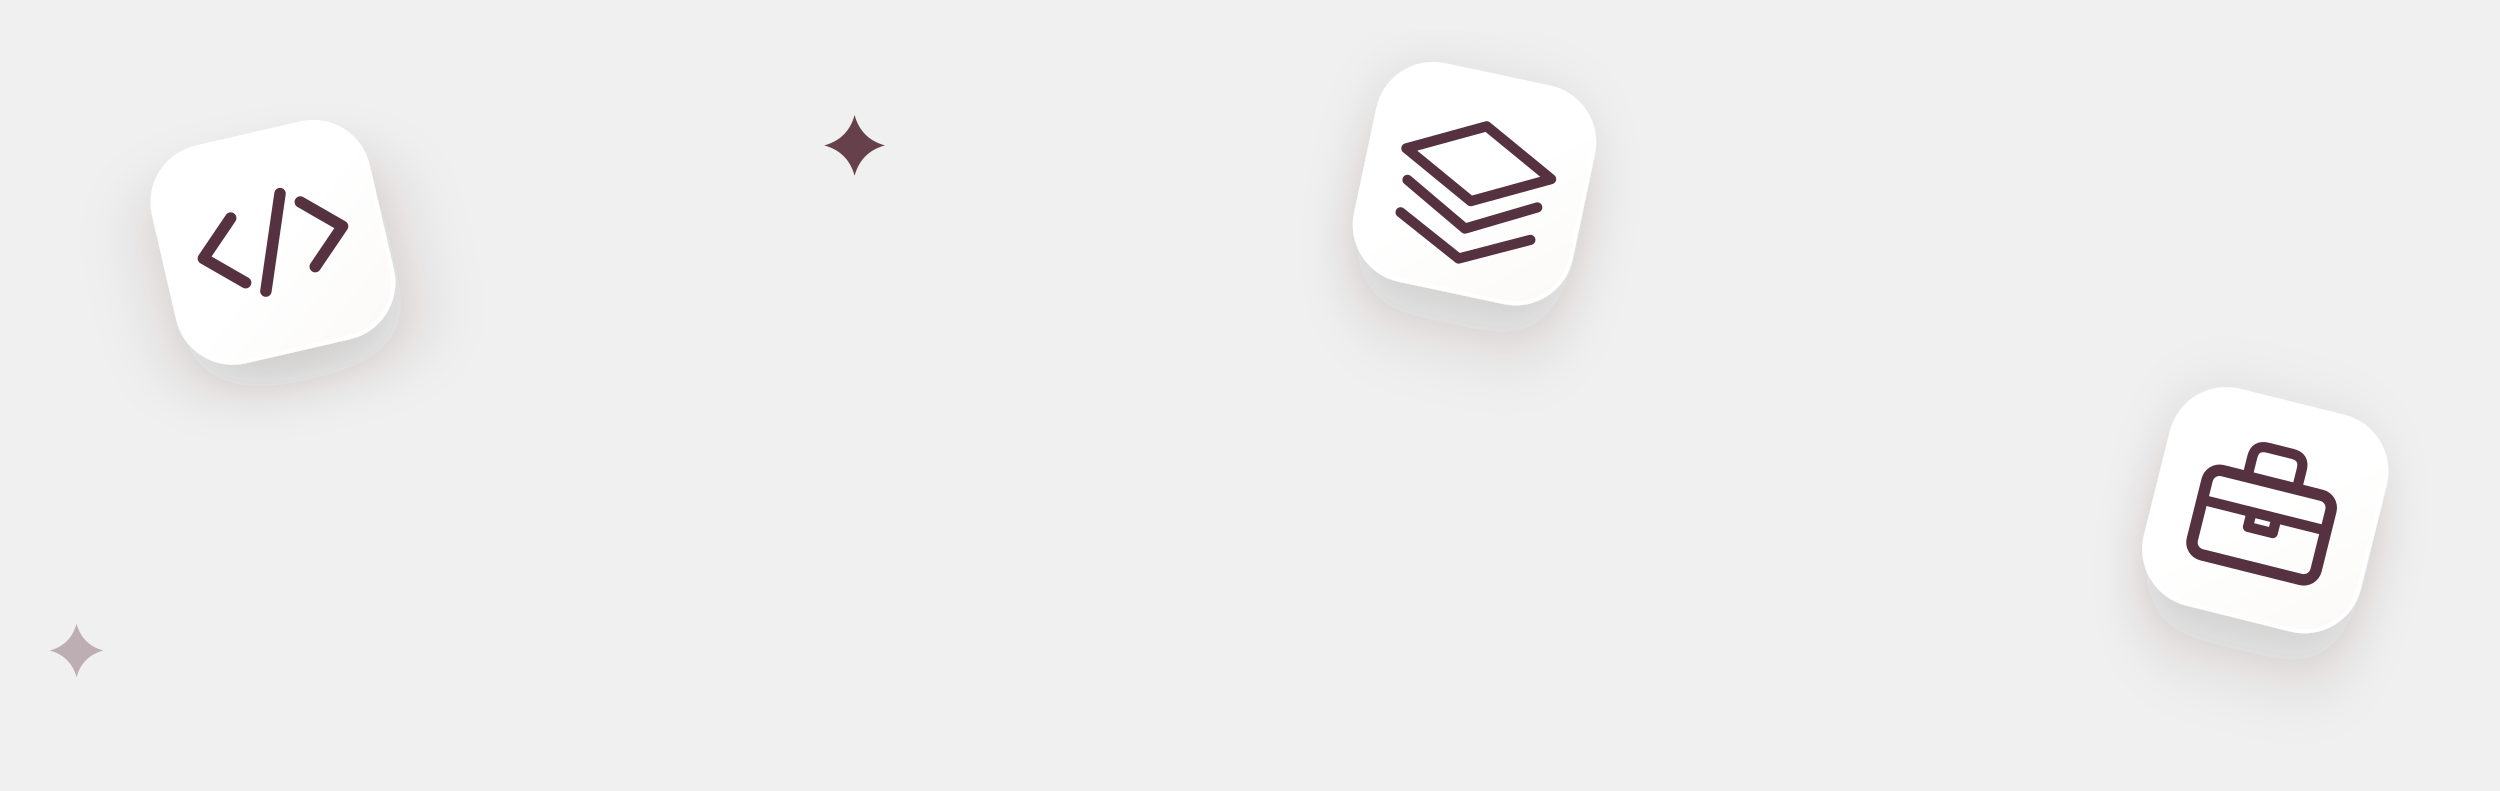
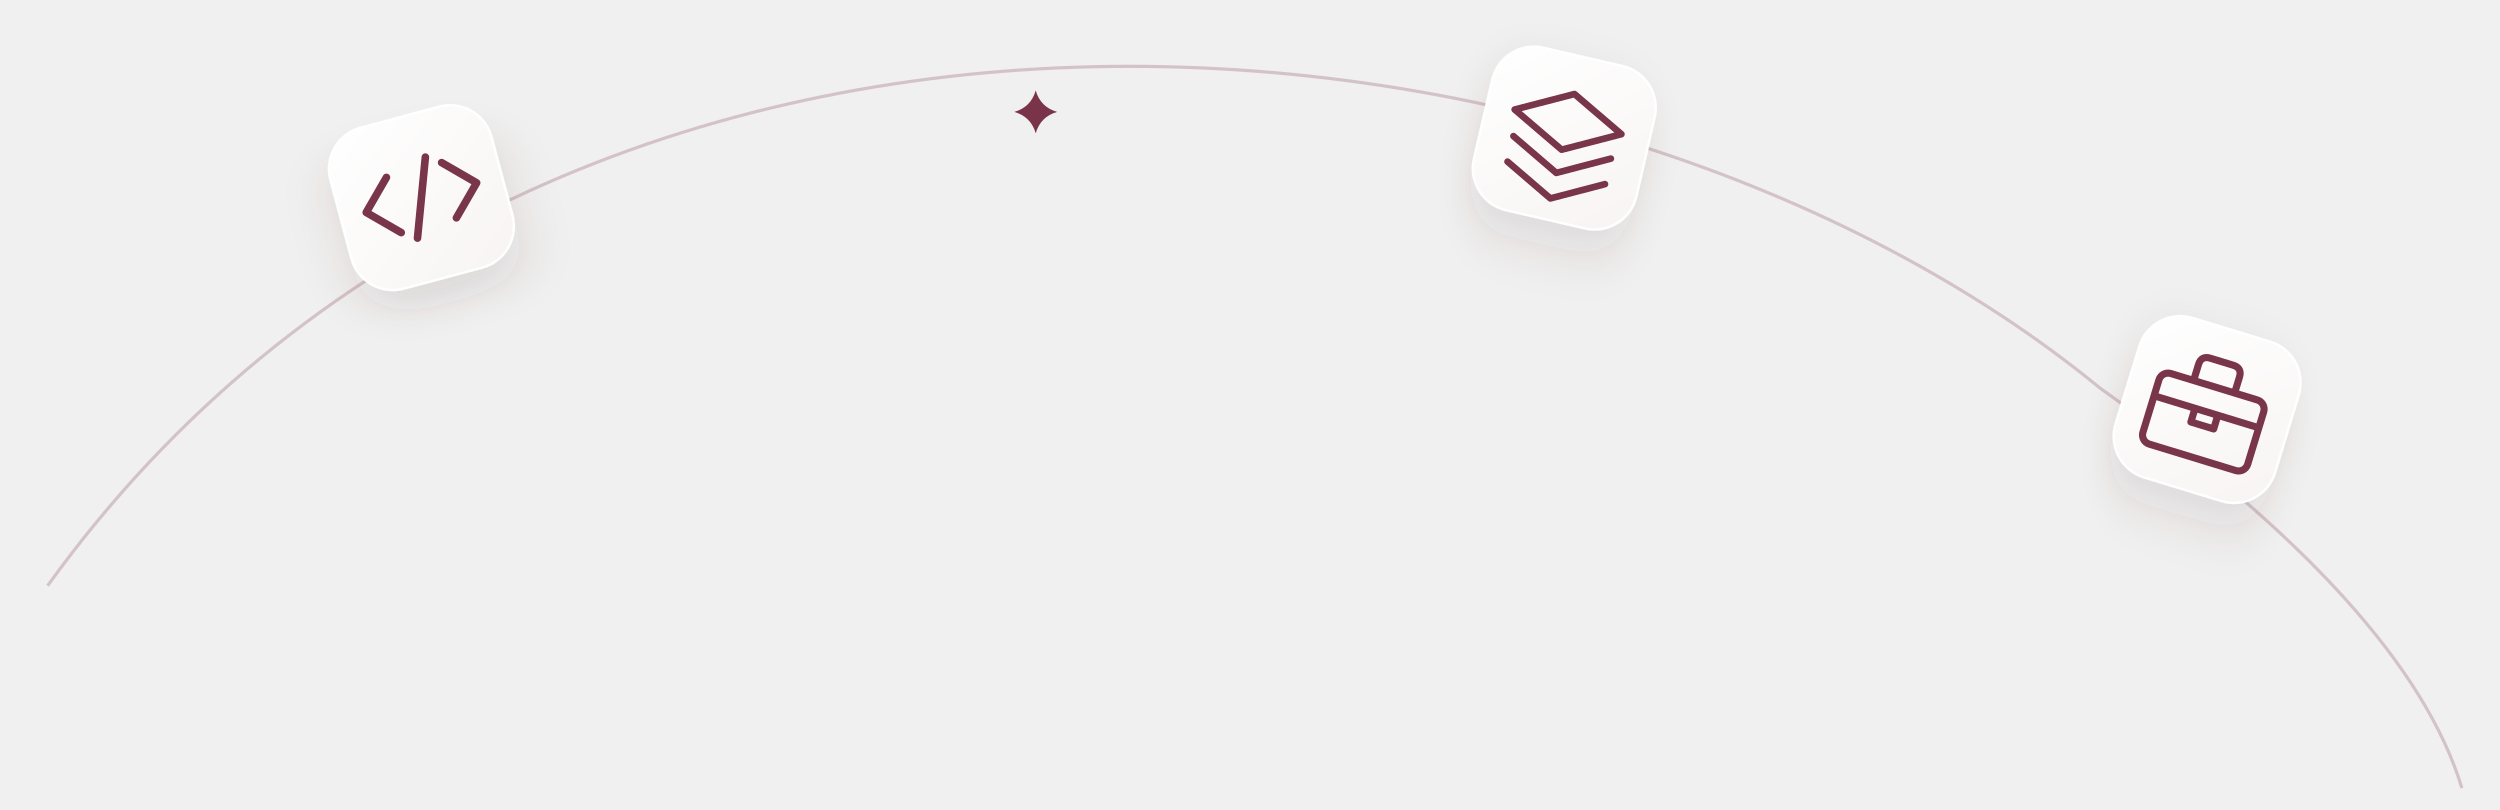
- <svg xmlns="http://www.w3.org/2000/svg" viewBox="820 0 980 310" fill="none">
+ <svg xmlns="http://www.w3.org/2000/svg" viewBox="0 0 1050 340" fill="none">
  <defs>
-     <linearGradient id="paper" x1="0" y1="0" x2="1800" y2="790" gradientUnits="userSpaceOnUse">
-       <stop stop-color="#eeebe8" />
-       <stop offset=".42" stop-color="#faf8f5" />
-       <stop offset=".8" stop-color="#f6f3ef" />
-       <stop offset="1" stop-color="#e9e4e0" />
+     <linearGradient id="tile" x2=".8" y2="1">
+       <stop stop-color="#fff" />
+       <stop offset="1" stop-color="#f8f5f4" />
    </linearGradient>
-     <linearGradient id="wine" x1="0" y1="0" x2="340" y2="260" gradientUnits="userSpaceOnUse">
-       <stop stop-color="#634048" />
-       <stop offset="1" stop-color="#30151f" />
-     </linearGradient>
-     <linearGradient id="shell" x1="0" y1="0" x2="150" y2="180" gradientUnits="userSpaceOnUse">
-       <stop stop-color="#fff" />
-       <stop offset=".55" stop-color="#f6f3ef" />
-       <stop offset="1" stop-color="#c9c1bd" />
-     </linearGradient>
-     <linearGradient id="face" x1="30" y1="35" x2="130" y2="100" gradientUnits="userSpaceOnUse">
-       <stop stop-color="#28151e" />
-       <stop offset="1" stop-color="#65434c" />
-     </linearGradient>
-     <linearGradient id="fold" x1="0" y1="0" x2="0" y2="1">
-       <stop stop-color="#fff" stop-opacity=".86" />
-       <stop offset="1" stop-color="#c8beba" stop-opacity=".48" />
-     </linearGradient>
-     <radialGradient id="glow">
-       <stop stop-color="#fff" stop-opacity=".96" />
-       <stop offset="1" stop-color="#fff" stop-opacity="0" />
-     </radialGradient>
-     <filter id="shadow" x="-60%" y="-60%" width="220%" height="240%">
-       <feDropShadow dx="1" dy="12" stdDeviation="13" flood-color="#381c26" flood-opacity=".18" />
+     <filter id="shadow" x="-70%" y="-70%" width="240%" height="250%">
+       <feDropShadow dx="0" dy="10" stdDeviation="9" flood-color="#543541" flood-opacity=".12" />
    </filter>
-     <g id="star">
-       <path d="M0-14Q3-3 14 0Q3 3 0 14Q-3 3-14 0Q-3-3 0-14Z" fill="#66414b" />
-     </g>
-     <g id="tile">
-       <rect x="-43" y="-43" width="86" height="86" rx="22" fill="url(#shell)" stroke="#fff" stroke-width="1.6" />
+     <g id="plate">
+       <rect x="-35" y="-35" width="70" height="70" rx="18" fill="url(#tile)" stroke="#fff" />
    </g>
  </defs>
-   <g transform="translate(927 95) rotate(-13)" filter="url(#shadow)">
-     <use href="#tile" />
-     <path d="M-14-13-28 0-14 13M14-13 28 0 14 13M7-18-7 18" stroke="#56323f" stroke-width="4.5" stroke-linejoin="round" stroke-linecap="round" />
+   <path d="M20 246C233-50 670-11 882 163Q1011 255 1034 331" stroke="#ab8593" stroke-opacity=".42" stroke-width="1.35" />
+   <g transform="translate(177 83) rotate(-15)" filter="url(#shadow)">
+     <use href="#plate" />
+     <path d="M-12-12-24 0-12 12M12-12 24 0 12 12M6-16-6 16" stroke="#79344a" stroke-width="3.2" stroke-linejoin="round" stroke-linecap="round" />
  </g>
-   <g transform="translate(1398 72) rotate(12)" filter="url(#shadow)">
-     <use href="#tile" />
-     <path d="M0-23 29-8 0 7-29-8ZM-26 4 0 18 26 4M-26 17 0 30 26 17" stroke="#56323f" stroke-width="4" stroke-linejoin="round" stroke-linecap="round" />
+   <path d="M435 38q2 7 9 9-7 2-9 9-2-7-9-9 7-2 9-9Z" fill="#79344a" />
+   <g transform="translate(657 58) rotate(13)" filter="url(#shadow)">
+     <use href="#plate" />
+     <path d="M0-19 23-7 0 5-23-7ZM-21 4 0 15 21 4M-21 15 0 26 21 15" stroke="#79344a" stroke-width="2.8" stroke-linejoin="round" stroke-linecap="round" />
  </g>
-   <g transform="translate(1708 200) rotate(14)" filter="url(#shadow)">
-     <use href="#tile" />
-     <rect x="-25" y="-11" width="50" height="34" rx="5" stroke="#56323f" stroke-width="4.5" />
-     <path d="M-10-11v-8q0-5 5-5h10q5 0 5 5v8M-25 2h50M-5 0v8h10V0" stroke="#56323f" stroke-width="4" stroke-linejoin="round" />
+   <g transform="translate(927 172) rotate(17)" filter="url(#shadow)">
+     <use href="#plate" />
+     <rect x="-23" y="-10" width="46" height="31" rx="4" stroke="#79344a" stroke-width="3" />
+     <path d="M-9-10v-7q0-4 4-4h10q4 0 4 4v7M-23 1h46M-5 0v7H5V0" stroke="#79344a" stroke-width="3" stroke-linejoin="round" />
  </g>
-   <use href="#star" transform="translate(1155 57) scale(.85)" />
-   <use href="#star" transform="translate(850 255) scale(.75)" opacity=".38" />
-   <use href="#star" transform="translate(1655 592) scale(.66)" opacity=".45" />
</svg>
